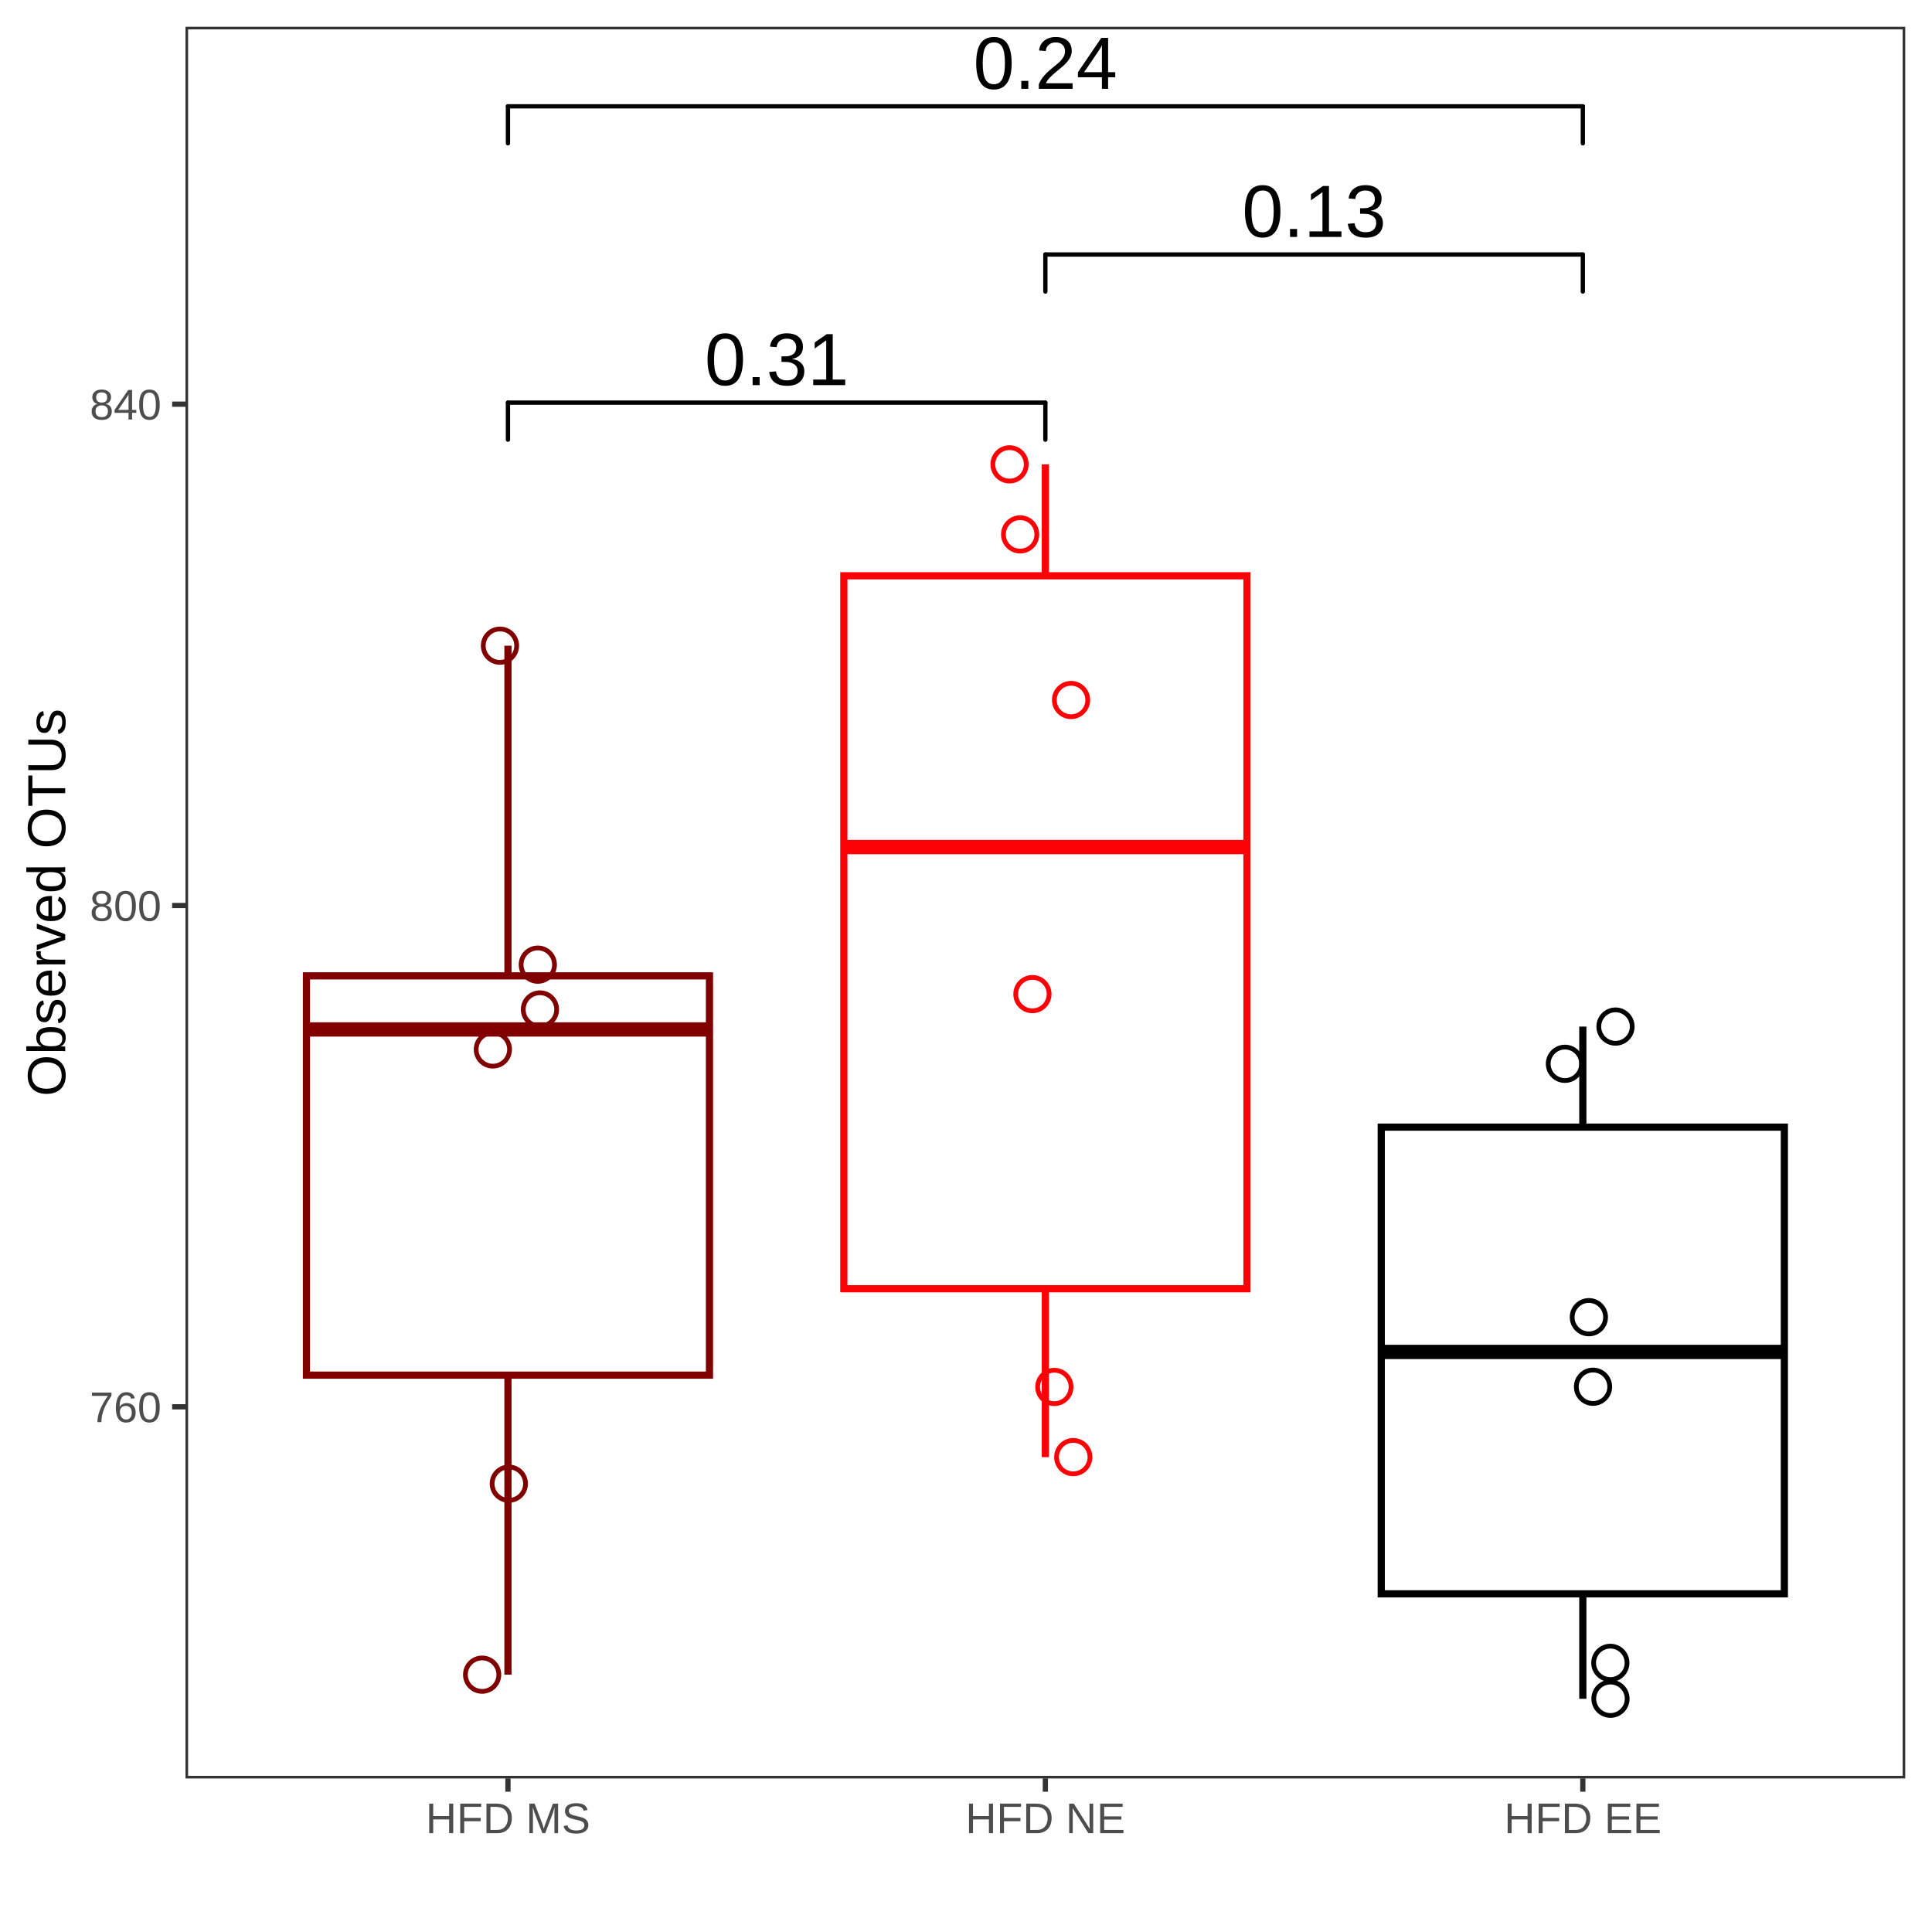
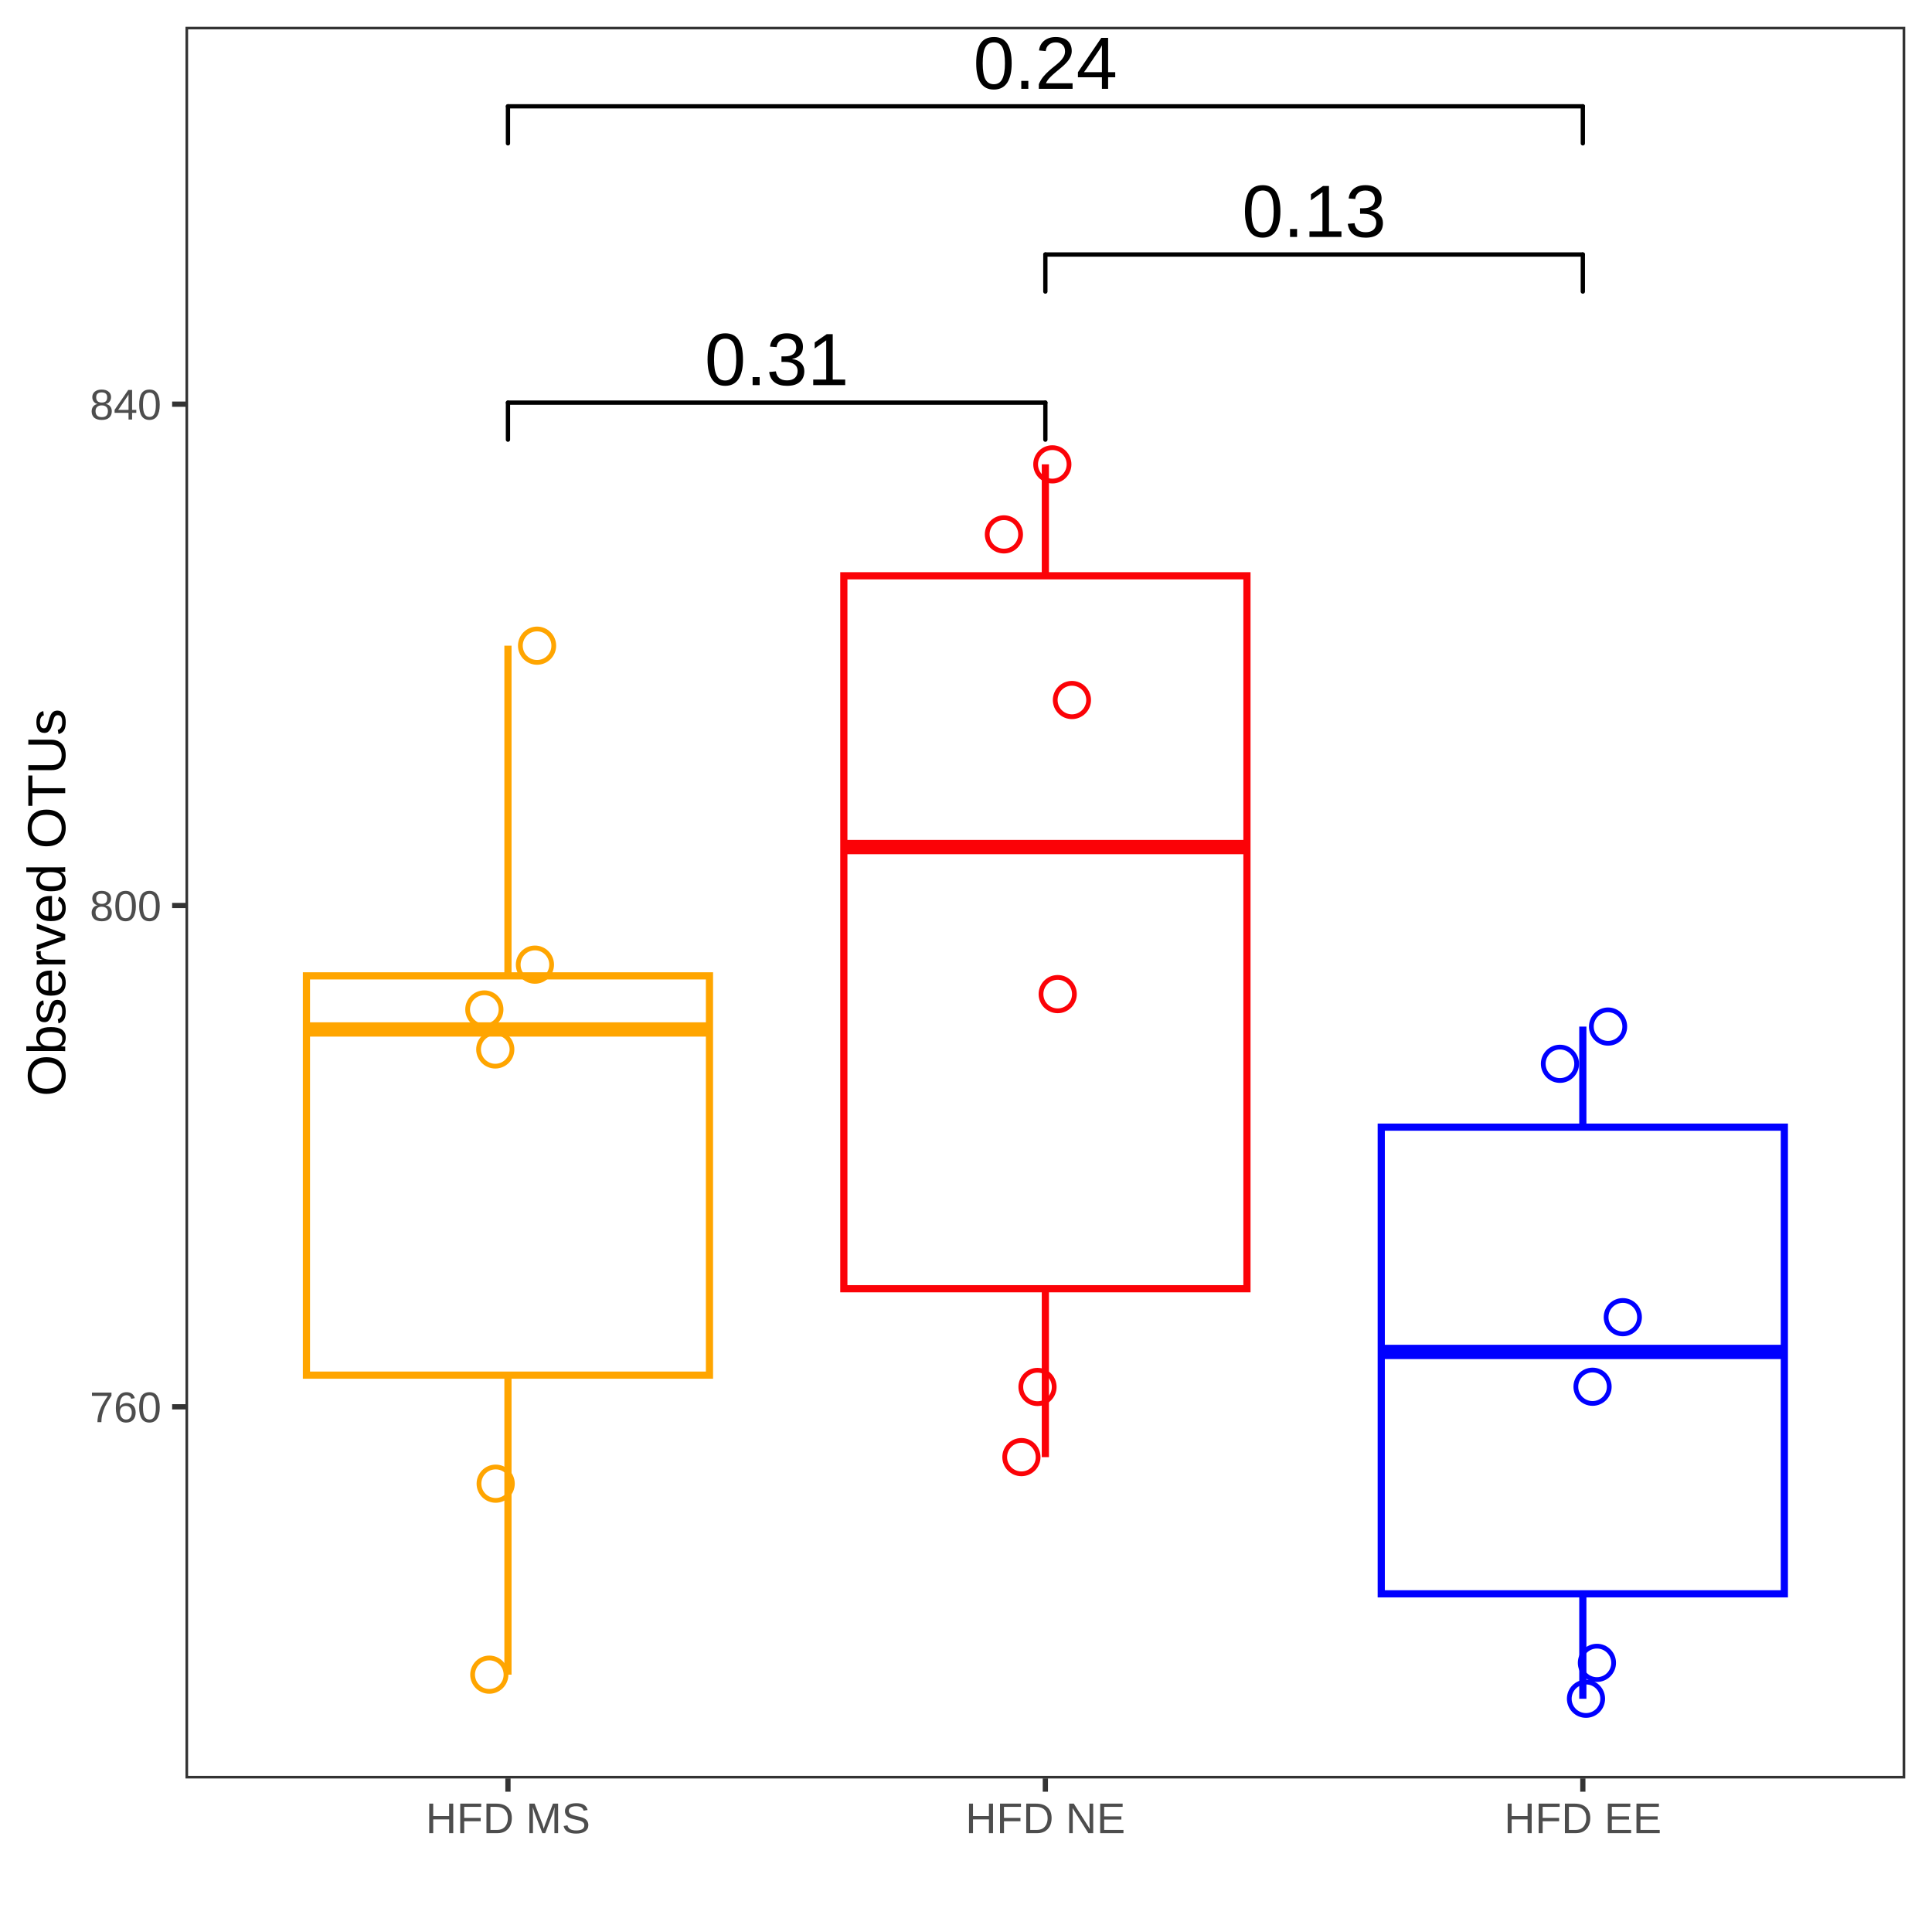
<svg xmlns="http://www.w3.org/2000/svg" class="svglite" width="288.00pt" height="288.00pt" viewBox="0 0 288.00 288.00">
  <defs>
    <style type="text/css">
    .svglite line, .svglite polyline, .svglite polygon, .svglite path, .svglite rect, .svglite circle {
      fill: none;
      stroke: #000000;
      stroke-linecap: round;
      stroke-linejoin: round;
      stroke-miterlimit: 10.00;
    }
    .svglite text {
      white-space: pre;
    }
  </style>
  </defs>
  <rect width="100%" height="100%" style="stroke: none; fill: #FFFFFF;" />
  <defs>
    <clipPath id="cpMC4wMHwyODguMDB8MC4wMHwyODguMDA=">
      <rect x="0.00" y="0.00" width="288.00" height="288.00" />
    </clipPath>
  </defs>
  <g clip-path="url(#cpMC4wMHwyODguMDB8MC4wMHwyODguMDA=)">
    <rect x="0.00" y="0.00" width="288.00" height="288.00" style="stroke-width: 0.78; stroke: #FFFFFF; fill: #FFFFFF;" />
  </g>
  <defs>
    <clipPath id="cpMjcuNjV8Mjg0LjAxfDMuOTl8MjY1LjEw">
      <rect x="27.65" y="3.99" width="256.36" height="261.12" />
    </clipPath>
  </defs>
  <g clip-path="url(#cpMjcuNjV8Mjg0LjAxfDMuOTl8MjY1LjEw)">
    <rect x="27.65" y="3.99" width="256.36" height="261.12" style="stroke-width: 0.78; stroke: none; fill: #FFFFFF;" />
-     <line x1="75.72" y1="145.47" x2="75.72" y2="96.25" style="stroke-width: 1.07; stroke: #800000; stroke-linecap: butt;" />
-     <line x1="75.72" y1="204.99" x2="75.72" y2="249.64" style="stroke-width: 1.07; stroke: #800000; stroke-linecap: butt;" />
-     <polygon points="45.68,145.47 45.68,204.99 105.76,204.99 105.76,145.47 45.68,145.47 " style="stroke-width: 1.07; stroke: #800000; stroke-linecap: butt; stroke-linejoin: miter; fill: #FFFFFF;" />
-     <line x1="45.68" y1="153.46" x2="105.76" y2="153.46" style="stroke-width: 2.13; stroke: #800000; stroke-linecap: butt; stroke-linejoin: miter;" />
+     <line x1="75.72" y1="145.47" x2="75.72" y2="96.25" style="stroke-width: 1.07; stroke: #FFA500; stroke-linecap: butt;" />
+     <line x1="75.72" y1="204.99" x2="75.72" y2="249.64" style="stroke-width: 1.07; stroke: #FFA500; stroke-linecap: butt;" />
+     <polygon points="45.68,145.47 45.68,204.99 105.76,204.99 105.76,145.47 45.68,145.47 " style="stroke-width: 1.07; stroke: #FFA500; stroke-linecap: butt; stroke-linejoin: miter; fill: #FFFFFF;" />
+     <line x1="45.68" y1="153.46" x2="105.76" y2="153.46" style="stroke-width: 2.13; stroke: #FFA500; stroke-linecap: butt; stroke-linejoin: miter;" />
    <line x1="155.83" y1="85.83" x2="155.83" y2="69.22" style="stroke-width: 1.07; stroke: #FB0207; stroke-linecap: butt;" />
    <line x1="155.83" y1="192.11" x2="155.83" y2="217.21" style="stroke-width: 1.07; stroke: #FB0207; stroke-linecap: butt;" />
    <polygon points="125.79,85.83 125.79,192.11 185.88,192.11 185.88,85.83 125.79,85.83 " style="stroke-width: 1.07; stroke: #FB0207; stroke-linecap: butt; stroke-linejoin: miter; fill: #FFFFFF;" />
    <line x1="125.79" y1="126.27" x2="185.88" y2="126.27" style="stroke-width: 2.13; stroke: #FB0207; stroke-linecap: butt; stroke-linejoin: miter;" />
-     <line x1="235.95" y1="168.02" x2="235.95" y2="153.03" style="stroke-width: 1.07; stroke-linecap: butt;" />
-     <line x1="235.95" y1="237.59" x2="235.95" y2="253.23" style="stroke-width: 1.07; stroke-linecap: butt;" />
-     <polygon points="205.90,168.02 205.90,237.59 265.99,237.59 265.99,168.02 205.90,168.02 " style="stroke-width: 1.07; stroke-linecap: butt; stroke-linejoin: miter; fill: #FFFFFF;" />
-     <line x1="205.90" y1="201.53" x2="265.99" y2="201.53" style="stroke-width: 2.13; stroke-linecap: butt; stroke-linejoin: miter;" />
-     <circle cx="236.85" cy="196.35" r="2.49" style="stroke-width: 0.71;" />
-     <circle cx="80.49" cy="150.48" r="2.49" style="stroke-width: 0.71; stroke: #800000;" />
-     <circle cx="240.82" cy="153.03" r="2.49" style="stroke-width: 0.71;" />
-     <circle cx="159.66" cy="104.35" r="2.49" style="stroke-width: 0.71; stroke: #FB0207;" />
-     <circle cx="74.53" cy="96.25" r="2.49" style="stroke-width: 0.71; stroke: #800000;" />
-     <circle cx="240.07" cy="253.23" r="2.49" style="stroke-width: 0.71;" />
-     <circle cx="71.87" cy="249.64" r="2.49" style="stroke-width: 0.71; stroke: #800000;" />
-     <circle cx="240.05" cy="247.88" r="2.49" style="stroke-width: 0.71;" />
-     <circle cx="237.47" cy="206.72" r="2.49" style="stroke-width: 0.71;" />
-     <circle cx="73.47" cy="156.44" r="2.49" style="stroke-width: 0.71; stroke: #800000;" />
-     <circle cx="152.07" cy="79.66" r="2.49" style="stroke-width: 0.71; stroke: #FB0207;" />
-     <circle cx="159.99" cy="217.21" r="2.49" style="stroke-width: 0.71; stroke: #FB0207;" />
-     <circle cx="157.17" cy="206.75" r="2.49" style="stroke-width: 0.71; stroke: #FB0207;" />
-     <circle cx="150.49" cy="69.22" r="2.49" style="stroke-width: 0.71; stroke: #FB0207;" />
-     <circle cx="153.90" cy="148.19" r="2.49" style="stroke-width: 0.71; stroke: #FB0207;" />
-     <circle cx="75.85" cy="221.17" r="2.49" style="stroke-width: 0.71; stroke: #800000;" />
-     <circle cx="233.28" cy="158.58" r="2.49" style="stroke-width: 0.71;" />
-     <circle cx="80.17" cy="143.80" r="2.49" style="stroke-width: 0.71; stroke: #800000;" />
+     <line x1="235.95" y1="168.02" x2="235.95" y2="153.03" style="stroke-width: 1.07; stroke: #0000FF; stroke-linecap: butt;" />
+     <line x1="235.95" y1="237.59" x2="235.95" y2="253.23" style="stroke-width: 1.07; stroke: #0000FF; stroke-linecap: butt;" />
+     <polygon points="205.90,168.02 205.90,237.59 265.99,237.59 265.99,168.02 205.90,168.02 " style="stroke-width: 1.07; stroke: #0000FF; stroke-linecap: butt; stroke-linejoin: miter; fill: #FFFFFF;" />
+     <line x1="205.90" y1="201.53" x2="265.99" y2="201.53" style="stroke-width: 2.13; stroke: #0000FF; stroke-linecap: butt; stroke-linejoin: miter;" />
+     <circle cx="241.91" cy="196.35" r="2.49" style="stroke-width: 0.71; stroke: #0000FF;" />
+     <circle cx="72.20" cy="150.48" r="2.49" style="stroke-width: 0.71; stroke: #FFA500;" />
+     <circle cx="239.71" cy="153.03" r="2.49" style="stroke-width: 0.71; stroke: #0000FF;" />
+     <circle cx="159.79" cy="104.35" r="2.49" style="stroke-width: 0.71; stroke: #FB0207;" />
+     <circle cx="80.06" cy="96.25" r="2.49" style="stroke-width: 0.71; stroke: #FFA500;" />
+     <circle cx="236.42" cy="253.23" r="2.49" style="stroke-width: 0.71; stroke: #0000FF;" />
+     <circle cx="72.94" cy="249.64" r="2.49" style="stroke-width: 0.71; stroke: #FFA500;" />
+     <circle cx="238.05" cy="247.88" r="2.49" style="stroke-width: 0.71; stroke: #0000FF;" />
+     <circle cx="237.40" cy="206.72" r="2.49" style="stroke-width: 0.71; stroke: #0000FF;" />
+     <circle cx="73.83" cy="156.44" r="2.49" style="stroke-width: 0.71; stroke: #FFA500;" />
+     <circle cx="149.65" cy="79.66" r="2.49" style="stroke-width: 0.71; stroke: #FB0207;" />
+     <circle cx="152.26" cy="217.21" r="2.49" style="stroke-width: 0.71; stroke: #FB0207;" />
+     <circle cx="154.66" cy="206.75" r="2.49" style="stroke-width: 0.71; stroke: #FB0207;" />
+     <circle cx="156.87" cy="69.22" r="2.49" style="stroke-width: 0.71; stroke: #FB0207;" />
+     <circle cx="157.67" cy="148.19" r="2.49" style="stroke-width: 0.71; stroke: #FB0207;" />
+     <circle cx="73.89" cy="221.17" r="2.49" style="stroke-width: 0.71; stroke: #FFA500;" />
+     <circle cx="232.54" cy="158.58" r="2.49" style="stroke-width: 0.71; stroke: #0000FF;" />
+     <circle cx="79.74" cy="143.80" r="2.49" style="stroke-width: 0.71; stroke: #FFA500;" />
    <text x="195.89" y="35.32" text-anchor="middle" style="font-size: 11.04px; font-family: &quot;Arial&quot;;" textLength="21.47px" lengthAdjust="spacingAndGlyphs">0.13</text>
    <line x1="235.95" y1="43.46" x2="235.95" y2="37.94" style="stroke-width: 0.64;" />
    <line x1="235.95" y1="37.94" x2="155.83" y2="37.94" style="stroke-width: 0.64;" />
    <line x1="155.83" y1="37.94" x2="155.83" y2="43.46" style="stroke-width: 0.64;" />
    <text x="155.83" y="13.24" text-anchor="middle" style="font-size: 11.04px; font-family: &quot;Arial&quot;;" textLength="21.47px" lengthAdjust="spacingAndGlyphs">0.24</text>
    <line x1="235.95" y1="21.37" x2="235.95" y2="15.85" style="stroke-width: 0.64;" />
    <line x1="235.95" y1="15.85" x2="75.72" y2="15.85" style="stroke-width: 0.64;" />
    <line x1="75.72" y1="15.85" x2="75.72" y2="21.37" style="stroke-width: 0.64;" />
    <text x="115.78" y="57.41" text-anchor="middle" style="font-size: 11.04px; font-family: &quot;Arial&quot;;" textLength="21.47px" lengthAdjust="spacingAndGlyphs">0.31</text>
    <line x1="75.72" y1="65.54" x2="75.72" y2="60.02" style="stroke-width: 0.64;" />
    <line x1="75.72" y1="60.02" x2="155.83" y2="60.02" style="stroke-width: 0.64;" />
    <line x1="155.83" y1="60.02" x2="155.83" y2="65.54" style="stroke-width: 0.64;" />
    <rect x="27.65" y="3.99" width="256.36" height="261.12" style="stroke-width: 0.78; stroke: #333333;" />
  </g>
  <g clip-path="url(#cpMC4wMHwyODguMDB8MC4wMHwyODguMDA=)">
    <text x="24.06" y="212.00" text-anchor="end" style="font-size: 6.40px;fill: #4D4D4D; font-family: &quot;Arial&quot;;" textLength="10.67px" lengthAdjust="spacingAndGlyphs">760</text>
    <text x="24.06" y="137.27" text-anchor="end" style="font-size: 6.40px;fill: #4D4D4D; font-family: &quot;Arial&quot;;" textLength="10.67px" lengthAdjust="spacingAndGlyphs">800</text>
    <text x="24.06" y="62.54" text-anchor="end" style="font-size: 6.40px;fill: #4D4D4D; font-family: &quot;Arial&quot;;" textLength="10.67px" lengthAdjust="spacingAndGlyphs">840</text>
    <polyline points="25.66,209.71 27.65,209.71 " style="stroke-width: 0.78; stroke: #333333; stroke-linecap: butt;" />
    <polyline points="25.66,134.98 27.65,134.98 " style="stroke-width: 0.78; stroke: #333333; stroke-linecap: butt;" />
    <polyline points="25.66,60.25 27.65,60.25 " style="stroke-width: 0.78; stroke: #333333; stroke-linecap: butt;" />
    <polyline points="75.72,267.09 75.72,265.10 " style="stroke-width: 0.78; stroke: #333333; stroke-linecap: butt;" />
    <polyline points="155.83,267.09 155.83,265.10 " style="stroke-width: 0.78; stroke: #333333; stroke-linecap: butt;" />
    <polyline points="235.95,267.09 235.95,265.10 " style="stroke-width: 0.78; stroke: #333333; stroke-linecap: butt;" />
    <text x="75.72" y="273.27" text-anchor="middle" style="font-size: 6.40px;fill: #4D4D4D; font-family: &quot;Arial&quot;;" textLength="24.50px" lengthAdjust="spacingAndGlyphs">HFD MS</text>
    <text x="155.83" y="273.27" text-anchor="middle" style="font-size: 6.40px;fill: #4D4D4D; font-family: &quot;Arial&quot;;" textLength="23.79px" lengthAdjust="spacingAndGlyphs">HFD NE</text>
    <text x="235.95" y="273.27" text-anchor="middle" style="font-size: 6.40px;fill: #4D4D4D; font-family: &quot;Arial&quot;;" textLength="23.44px" lengthAdjust="spacingAndGlyphs">HFD EE</text>
    <text transform="translate(9.72,134.54) rotate(-90)" text-anchor="middle" style="font-size: 8.00px; font-family: &quot;Arial&quot;;" textLength="57.80px" lengthAdjust="spacingAndGlyphs">Observed OTUs</text>
  </g>
</svg>
